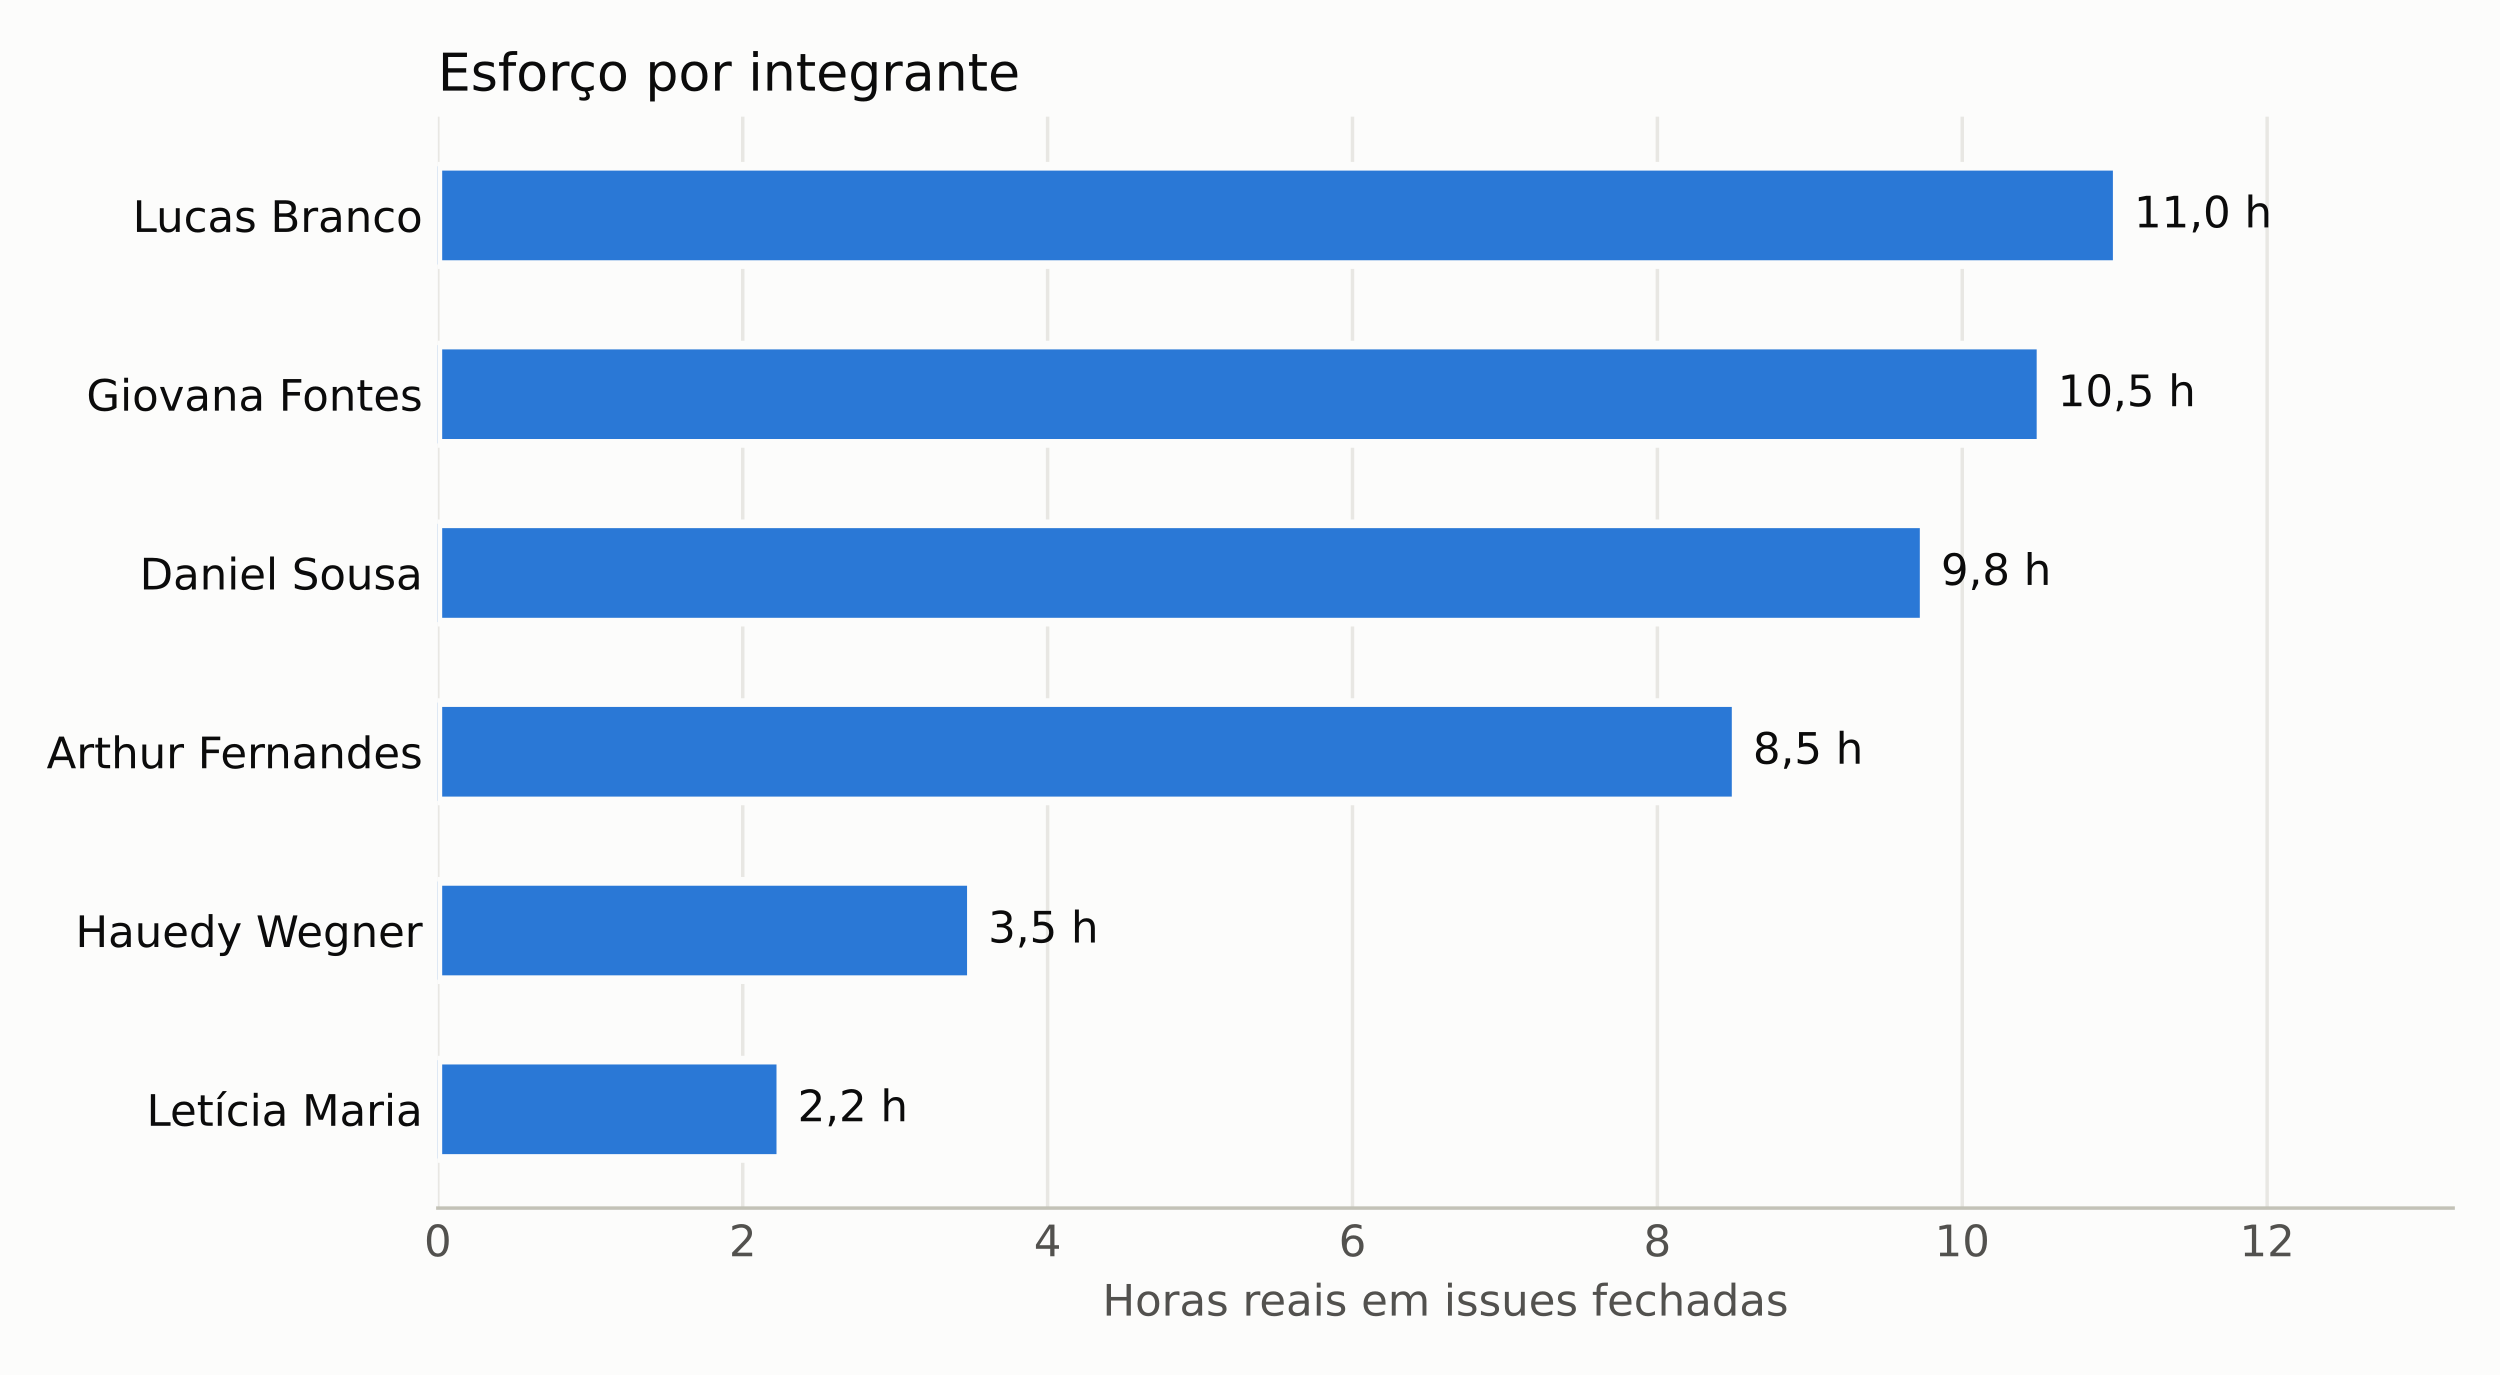
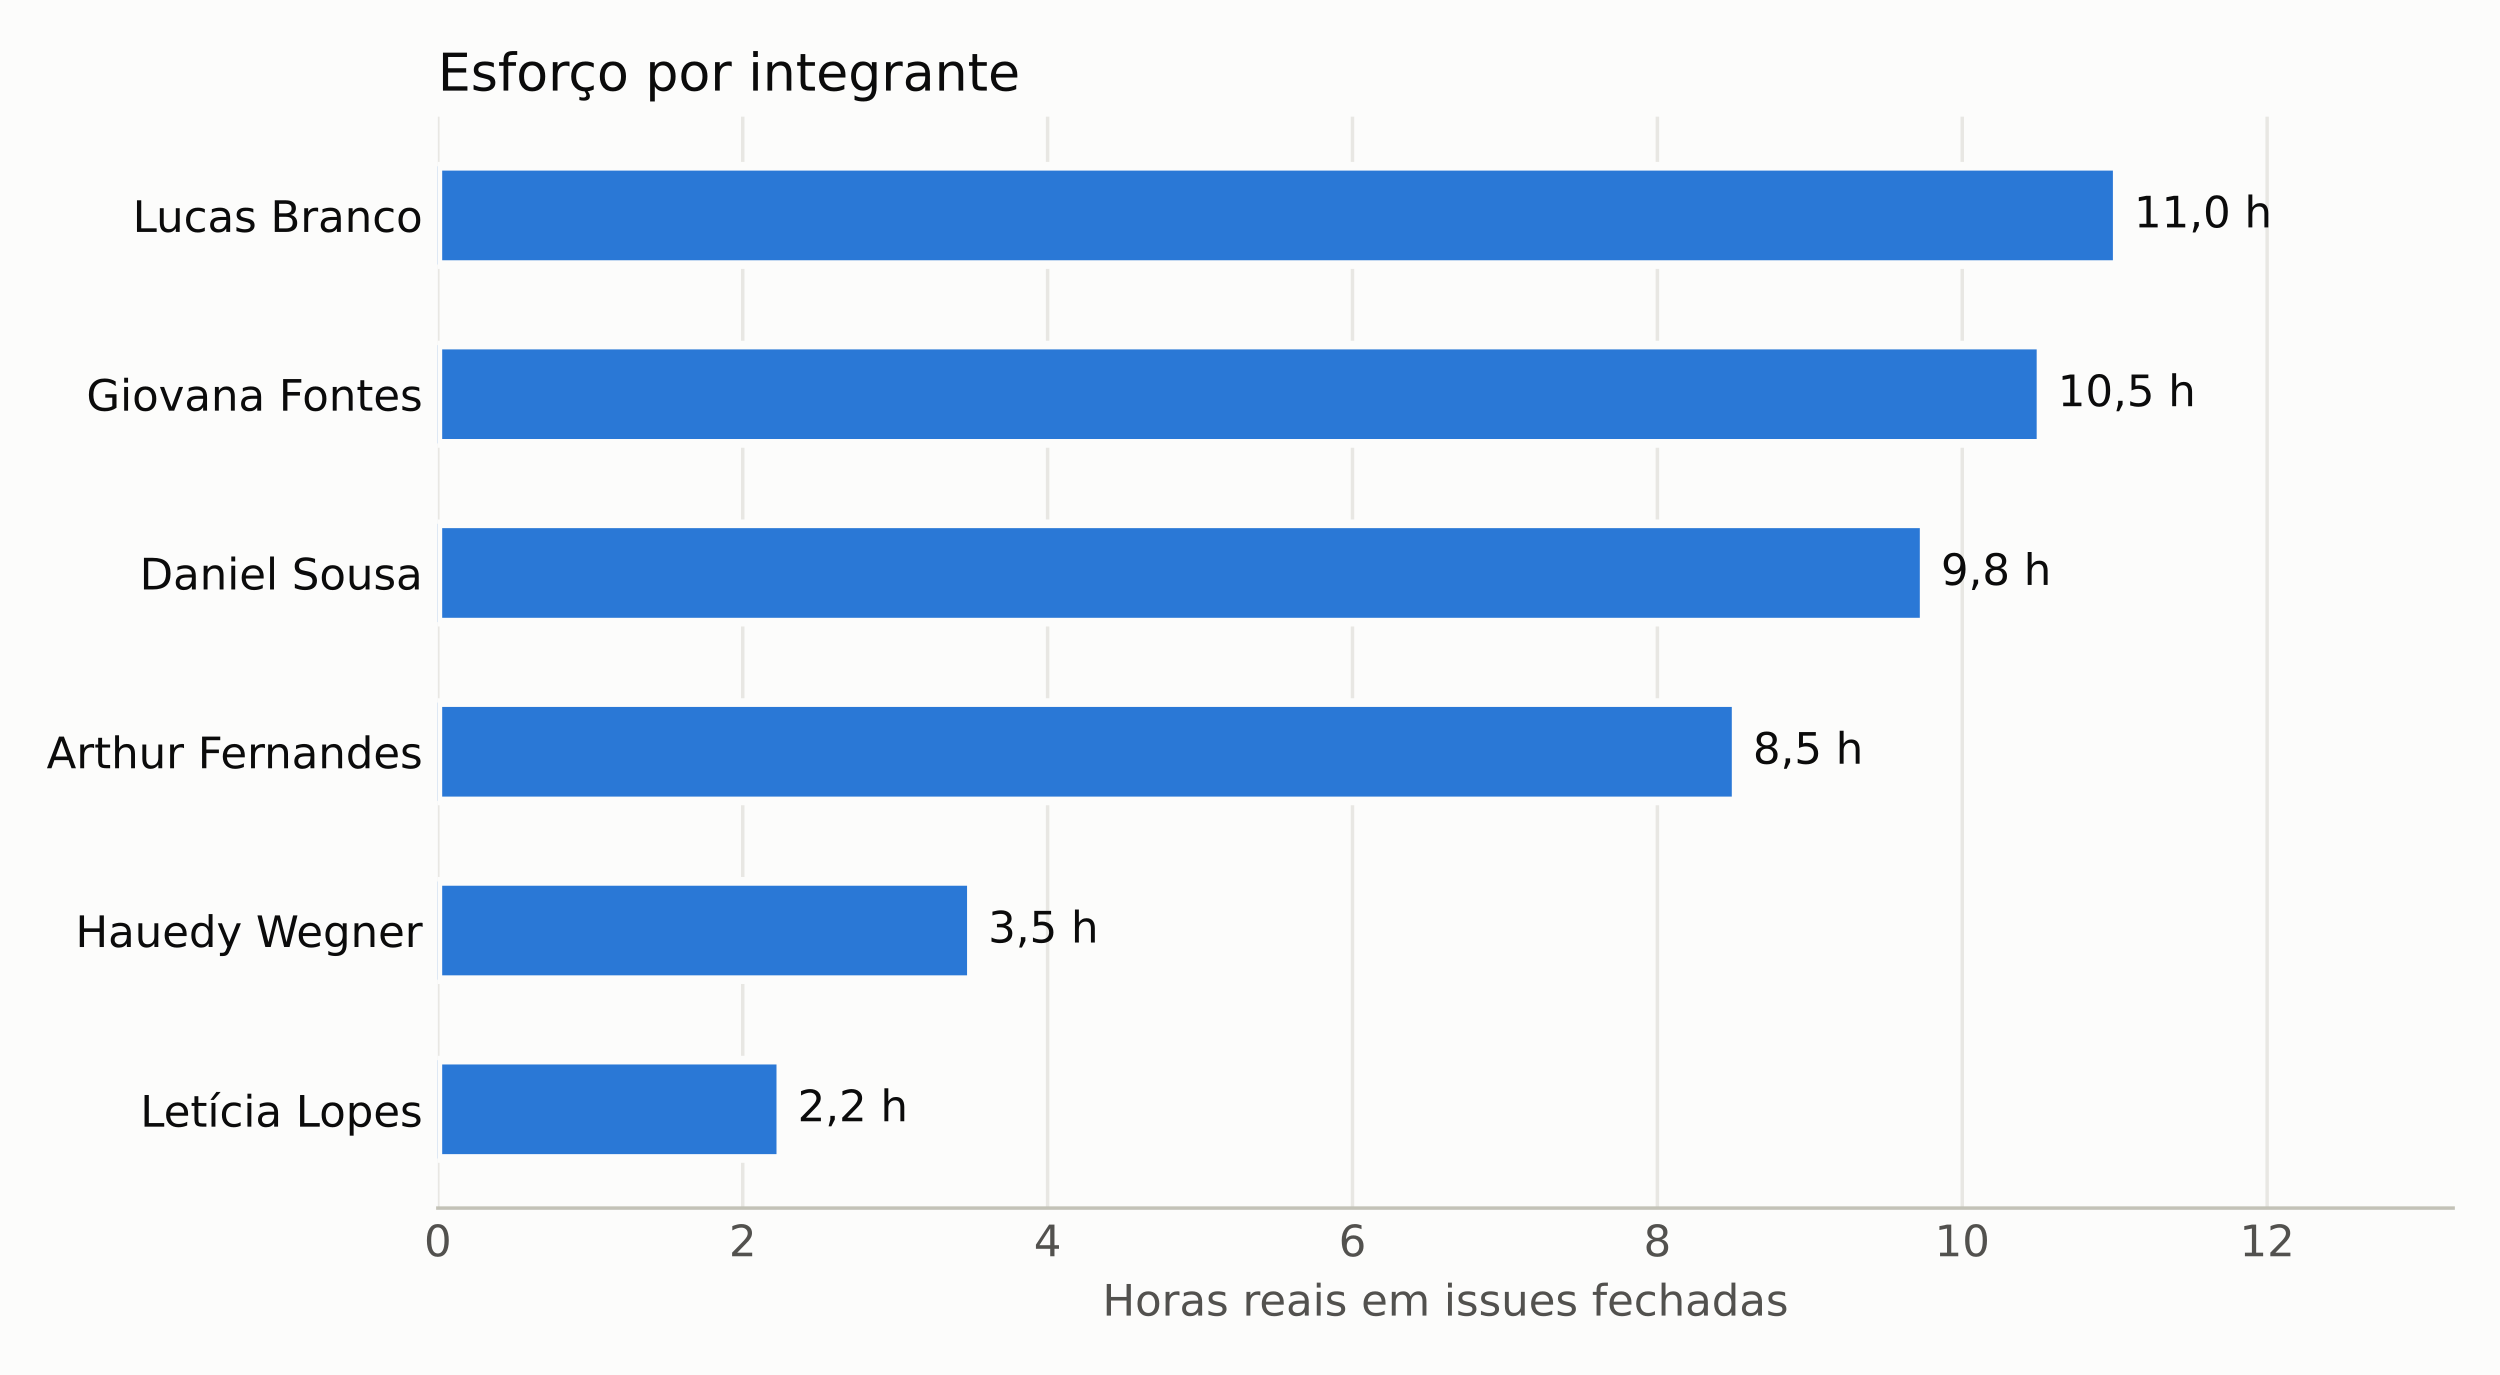
<svg xmlns="http://www.w3.org/2000/svg" xmlns:xlink="http://www.w3.org/1999/xlink" width="576pt" height="316.8pt" viewBox="0 0 576 316.8" version="1.1">
  <defs>
    <style type="text/css">*{stroke-linejoin: round; stroke-linecap: butt}</style>
  </defs>
  <g id="figure_1">
    <g id="patch_1">
      <path d="M 0 316.8  L 576 316.8  L 576 0  L 0 0  z " style="fill: #fcfcfb" />
    </g>
    <g id="axes_1">
      <g id="patch_2">
        <path d="M 100.88 278.34  L 565.2 278.34  L 565.2 26.88  L 100.88 26.88  z " style="fill: #fcfcfb" />
      </g>
      <g id="matplotlib.axis_1">
        <g id="xtick_1">
          <g id="line2d_1">
-             <path d="M 100.88 278.34  L 100.88 26.88  " clip-path="url(#p4319bf6186)" style="fill: none; stroke: #e8e7e3; stroke-width: 0.8; stroke-linecap: square" />
+             <path d="M 100.88 278.34  L 100.88 26.88  " clip-path="url(#p52c37f6254)" style="fill: none; stroke: #e8e7e3; stroke-width: 0.8; stroke-linecap: square" />
          </g>
          <g id="line2d_2" />
          <g id="text_1">
            <g style="fill: #52514e" transform="translate(97.69875 289.4384) scale(0.1 -0.1)">
              <defs>
                <path id="DejaVuSans-30" d="M 2034 4250  Q 1547 4250 1301 3770  Q 1056 3291 1056 2328  Q 1056 1369 1301 889  Q 1547 409 2034 409  Q 2525 409 2770 889  Q 3016 1369 3016 2328  Q 3016 3291 2770 3770  Q 2525 4250 2034 4250  z M 2034 4750  Q 2819 4750 3233 4129  Q 3647 3509 3647 2328  Q 3647 1150 3233 529  Q 2819 -91 2034 -91  Q 1250 -91 836 529  Q 422 1150 422 2328  Q 422 3509 836 4129  Q 1250 4750 2034 4750  z " transform="scale(0.015625)" />
              </defs>
              <use xlink:href="#DejaVuSans-30" />
            </g>
          </g>
        </g>
        <g id="xtick_2">
          <g id="line2d_3">
-             <path d="M 171.125 278.34  L 171.125 26.88  " clip-path="url(#p4319bf6186)" style="fill: none; stroke: #e8e7e3; stroke-width: 0.8; stroke-linecap: square" />
+             <path d="M 171.125 278.34  L 171.125 26.88  " clip-path="url(#p52c37f6254)" style="fill: none; stroke: #e8e7e3; stroke-width: 0.8; stroke-linecap: square" />
          </g>
          <g id="line2d_4" />
          <g id="text_2">
            <g style="fill: #52514e" transform="translate(167.9438 289.4384) scale(0.1 -0.1)">
              <defs>
                <path id="DejaVuSans-32" d="M 1228 531  L 3431 531  L 3431 0  L 469 0  L 469 531  Q 828 903 1448 1529  Q 2069 2156 2228 2338  Q 2531 2678 2651 2914  Q 2772 3150 2772 3378  Q 2772 3750 2511 3984  Q 2250 4219 1831 4219  Q 1534 4219 1204 4116  Q 875 4013 500 3803  L 500 4441  Q 881 4594 1212 4672  Q 1544 4750 1819 4750  Q 2544 4750 2975 4387  Q 3406 4025 3406 3419  Q 3406 3131 3298 2873  Q 3191 2616 2906 2266  Q 2828 2175 2409 1742  Q 1991 1309 1228 531  z " transform="scale(0.015625)" />
              </defs>
              <use xlink:href="#DejaVuSans-32" />
            </g>
          </g>
        </g>
        <g id="xtick_3">
          <g id="line2d_5">
-             <path d="M 241.37 278.34  L 241.37 26.88  " clip-path="url(#p4319bf6186)" style="fill: none; stroke: #e8e7e3; stroke-width: 0.8; stroke-linecap: square" />
+             <path d="M 241.37 278.34  L 241.37 26.88  " clip-path="url(#p52c37f6254)" style="fill: none; stroke: #e8e7e3; stroke-width: 0.8; stroke-linecap: square" />
          </g>
          <g id="line2d_6" />
          <g id="text_3">
            <g style="fill: #52514e" transform="translate(238.1889 289.4384) scale(0.1 -0.1)">
              <defs>
                <path id="DejaVuSans-34" d="M 2419 4116  L 825 1625  L 2419 1625  L 2419 4116  z M 2253 4666  L 3047 4666  L 3047 1625  L 3713 1625  L 3713 1100  L 3047 1100  L 3047 0  L 2419 0  L 2419 1100  L 313 1100  L 313 1709  L 2253 4666  z " transform="scale(0.015625)" />
              </defs>
              <use xlink:href="#DejaVuSans-34" />
            </g>
          </g>
        </g>
        <g id="xtick_4">
          <g id="line2d_7">
-             <path d="M 311.615 278.34  L 311.615 26.88  " clip-path="url(#p4319bf6186)" style="fill: none; stroke: #e8e7e3; stroke-width: 0.8; stroke-linecap: square" />
+             <path d="M 311.615 278.34  L 311.615 26.88  " clip-path="url(#p52c37f6254)" style="fill: none; stroke: #e8e7e3; stroke-width: 0.8; stroke-linecap: square" />
          </g>
          <g id="line2d_8" />
          <g id="text_4">
            <g style="fill: #52514e" transform="translate(308.434 289.4384) scale(0.1 -0.1)">
              <defs>
                <path id="DejaVuSans-36" d="M 2113 2584  Q 1688 2584 1439 2293  Q 1191 2003 1191 1497  Q 1191 994 1439 701  Q 1688 409 2113 409  Q 2538 409 2786 701  Q 3034 994 3034 1497  Q 3034 2003 2786 2293  Q 2538 2584 2113 2584  z M 3366 4563  L 3366 3988  Q 3128 4100 2886 4159  Q 2644 4219 2406 4219  Q 1781 4219 1451 3797  Q 1122 3375 1075 2522  Q 1259 2794 1537 2939  Q 1816 3084 2150 3084  Q 2853 3084 3261 2657  Q 3669 2231 3669 1497  Q 3669 778 3244 343  Q 2819 -91 2113 -91  Q 1303 -91 875 529  Q 447 1150 447 2328  Q 447 3434 972 4092  Q 1497 4750 2381 4750  Q 2619 4750 2861 4703  Q 3103 4656 3366 4563  z " transform="scale(0.015625)" />
              </defs>
              <use xlink:href="#DejaVuSans-36" />
            </g>
          </g>
        </g>
        <g id="xtick_5">
          <g id="line2d_9">
-             <path d="M 381.86 278.34  L 381.86 26.88  " clip-path="url(#p4319bf6186)" style="fill: none; stroke: #e8e7e3; stroke-width: 0.8; stroke-linecap: square" />
+             <path d="M 381.86 278.34  L 381.86 26.88  " clip-path="url(#p52c37f6254)" style="fill: none; stroke: #e8e7e3; stroke-width: 0.8; stroke-linecap: square" />
          </g>
          <g id="line2d_10" />
          <g id="text_5">
            <g style="fill: #52514e" transform="translate(378.6791 289.4384) scale(0.1 -0.1)">
              <defs>
                <path id="DejaVuSans-38" d="M 2034 2216  Q 1584 2216 1326 1975  Q 1069 1734 1069 1313  Q 1069 891 1326 650  Q 1584 409 2034 409  Q 2484 409 2743 651  Q 3003 894 3003 1313  Q 3003 1734 2745 1975  Q 2488 2216 2034 2216  z M 1403 2484  Q 997 2584 770 2862  Q 544 3141 544 3541  Q 544 4100 942 4425  Q 1341 4750 2034 4750  Q 2731 4750 3128 4425  Q 3525 4100 3525 3541  Q 3525 3141 3298 2862  Q 3072 2584 2669 2484  Q 3125 2378 3379 2068  Q 3634 1759 3634 1313  Q 3634 634 3220 271  Q 2806 -91 2034 -91  Q 1263 -91 848 271  Q 434 634 434 1313  Q 434 1759 690 2068  Q 947 2378 1403 2484  z M 1172 3481  Q 1172 3119 1398 2916  Q 1625 2713 2034 2713  Q 2441 2713 2670 2916  Q 2900 3119 2900 3481  Q 2900 3844 2670 4047  Q 2441 4250 2034 4250  Q 1625 4250 1398 4047  Q 1172 3844 1172 3481  z " transform="scale(0.015625)" />
              </defs>
              <use xlink:href="#DejaVuSans-38" />
            </g>
          </g>
        </g>
        <g id="xtick_6">
          <g id="line2d_11">
-             <path d="M 452.105 278.34  L 452.105 26.88  " clip-path="url(#p4319bf6186)" style="fill: none; stroke: #e8e7e3; stroke-width: 0.8; stroke-linecap: square" />
+             <path d="M 452.105 278.34  L 452.105 26.88  " clip-path="url(#p52c37f6254)" style="fill: none; stroke: #e8e7e3; stroke-width: 0.8; stroke-linecap: square" />
          </g>
          <g id="line2d_12" />
          <g id="text_6">
            <g style="fill: #52514e" transform="translate(445.7429 289.4384) scale(0.1 -0.1)">
              <defs>
                <path id="DejaVuSans-31" d="M 794 531  L 1825 531  L 1825 4091  L 703 3866  L 703 4441  L 1819 4666  L 2450 4666  L 2450 531  L 3481 531  L 3481 0  L 794 0  L 794 531  z " transform="scale(0.015625)" />
              </defs>
              <use xlink:href="#DejaVuSans-31" />
              <use xlink:href="#DejaVuSans-30" transform="translate(63.62305 0)" />
            </g>
          </g>
        </g>
        <g id="xtick_7">
          <g id="line2d_13">
-             <path d="M 522.35 278.34  L 522.35 26.88  " clip-path="url(#p4319bf6186)" style="fill: none; stroke: #e8e7e3; stroke-width: 0.8; stroke-linecap: square" />
+             <path d="M 522.35 278.34  L 522.35 26.88  " clip-path="url(#p52c37f6254)" style="fill: none; stroke: #e8e7e3; stroke-width: 0.8; stroke-linecap: square" />
          </g>
          <g id="line2d_14" />
          <g id="text_7">
            <g style="fill: #52514e" transform="translate(515.988 289.4384) scale(0.1 -0.1)">
              <use xlink:href="#DejaVuSans-31" />
              <use xlink:href="#DejaVuSans-32" transform="translate(63.62305 0)" />
            </g>
          </g>
        </g>
        <g id="text_8">
          <g style="fill: #52514e" transform="translate(254.0056 303.1166) scale(0.1 -0.1)">
            <defs>
              <path id="DejaVuSans-48" d="M 628 4666  L 1259 4666  L 1259 2753  L 3553 2753  L 3553 4666  L 4184 4666  L 4184 0  L 3553 0  L 3553 2222  L 1259 2222  L 1259 0  L 628 0  L 628 4666  z " transform="scale(0.015625)" />
              <path id="DejaVuSans-6f" d="M 1959 3097  Q 1497 3097 1228 2736  Q 959 2375 959 1747  Q 959 1119 1226 758  Q 1494 397 1959 397  Q 2419 397 2687 759  Q 2956 1122 2956 1747  Q 2956 2369 2687 2733  Q 2419 3097 1959 3097  z M 1959 3584  Q 2709 3584 3137 3096  Q 3566 2609 3566 1747  Q 3566 888 3137 398  Q 2709 -91 1959 -91  Q 1206 -91 779 398  Q 353 888 353 1747  Q 353 2609 779 3096  Q 1206 3584 1959 3584  z " transform="scale(0.015625)" />
              <path id="DejaVuSans-72" d="M 2631 2963  Q 2534 3019 2420 3045  Q 2306 3072 2169 3072  Q 1681 3072 1420 2755  Q 1159 2438 1159 1844  L 1159 0  L 581 0  L 581 3500  L 1159 3500  L 1159 2956  Q 1341 3275 1631 3429  Q 1922 3584 2338 3584  Q 2397 3584 2469 3576  Q 2541 3569 2628 3553  L 2631 2963  z " transform="scale(0.015625)" />
              <path id="DejaVuSans-61" d="M 2194 1759  Q 1497 1759 1228 1600  Q 959 1441 959 1056  Q 959 750 1161 570  Q 1363 391 1709 391  Q 2188 391 2477 730  Q 2766 1069 2766 1631  L 2766 1759  L 2194 1759  z M 3341 1997  L 3341 0  L 2766 0  L 2766 531  Q 2569 213 2275 61  Q 1981 -91 1556 -91  Q 1019 -91 701 211  Q 384 513 384 1019  Q 384 1609 779 1909  Q 1175 2209 1959 2209  L 2766 2209  L 2766 2266  Q 2766 2663 2505 2880  Q 2244 3097 1772 3097  Q 1472 3097 1187 3025  Q 903 2953 641 2809  L 641 3341  Q 956 3463 1253 3523  Q 1550 3584 1831 3584  Q 2591 3584 2966 3190  Q 3341 2797 3341 1997  z " transform="scale(0.015625)" />
              <path id="DejaVuSans-73" d="M 2834 3397  L 2834 2853  Q 2591 2978 2328 3040  Q 2066 3103 1784 3103  Q 1356 3103 1142 2972  Q 928 2841 928 2578  Q 928 2378 1081 2264  Q 1234 2150 1697 2047  L 1894 2003  Q 2506 1872 2764 1633  Q 3022 1394 3022 966  Q 3022 478 2636 193  Q 2250 -91 1575 -91  Q 1294 -91 989 -36  Q 684 19 347 128  L 347 722  Q 666 556 975 473  Q 1284 391 1588 391  Q 1994 391 2212 530  Q 2431 669 2431 922  Q 2431 1156 2273 1281  Q 2116 1406 1581 1522  L 1381 1569  Q 847 1681 609 1914  Q 372 2147 372 2553  Q 372 3047 722 3315  Q 1072 3584 1716 3584  Q 2034 3584 2315 3537  Q 2597 3491 2834 3397  z " transform="scale(0.015625)" />
              <path id="DejaVuSans-20" transform="scale(0.015625)" />
              <path id="DejaVuSans-65" d="M 3597 1894  L 3597 1613  L 953 1613  Q 991 1019 1311 708  Q 1631 397 2203 397  Q 2534 397 2845 478  Q 3156 559 3463 722  L 3463 178  Q 3153 47 2828 -22  Q 2503 -91 2169 -91  Q 1331 -91 842 396  Q 353 884 353 1716  Q 353 2575 817 3079  Q 1281 3584 2069 3584  Q 2775 3584 3186 3129  Q 3597 2675 3597 1894  z M 3022 2063  Q 3016 2534 2758 2815  Q 2500 3097 2075 3097  Q 1594 3097 1305 2825  Q 1016 2553 972 2059  L 3022 2063  z " transform="scale(0.015625)" />
              <path id="DejaVuSans-69" d="M 603 3500  L 1178 3500  L 1178 0  L 603 0  L 603 3500  z M 603 4863  L 1178 4863  L 1178 4134  L 603 4134  L 603 4863  z " transform="scale(0.015625)" />
              <path id="DejaVuSans-6d" d="M 3328 2828  Q 3544 3216 3844 3400  Q 4144 3584 4550 3584  Q 5097 3584 5394 3201  Q 5691 2819 5691 2113  L 5691 0  L 5113 0  L 5113 2094  Q 5113 2597 4934 2840  Q 4756 3084 4391 3084  Q 3944 3084 3684 2787  Q 3425 2491 3425 1978  L 3425 0  L 2847 0  L 2847 2094  Q 2847 2600 2669 2842  Q 2491 3084 2119 3084  Q 1678 3084 1418 2786  Q 1159 2488 1159 1978  L 1159 0  L 581 0  L 581 3500  L 1159 3500  L 1159 2956  Q 1356 3278 1631 3431  Q 1906 3584 2284 3584  Q 2666 3584 2933 3390  Q 3200 3197 3328 2828  z " transform="scale(0.015625)" />
              <path id="DejaVuSans-75" d="M 544 1381  L 544 3500  L 1119 3500  L 1119 1403  Q 1119 906 1312 657  Q 1506 409 1894 409  Q 2359 409 2629 706  Q 2900 1003 2900 1516  L 2900 3500  L 3475 3500  L 3475 0  L 2900 0  L 2900 538  Q 2691 219 2414 64  Q 2138 -91 1772 -91  Q 1169 -91 856 284  Q 544 659 544 1381  z M 1991 3584  L 1991 3584  z " transform="scale(0.015625)" />
              <path id="DejaVuSans-66" d="M 2375 4863  L 2375 4384  L 1825 4384  Q 1516 4384 1395 4259  Q 1275 4134 1275 3809  L 1275 3500  L 2222 3500  L 2222 3053  L 1275 3053  L 1275 0  L 697 0  L 697 3053  L 147 3053  L 147 3500  L 697 3500  L 697 3744  Q 697 4328 969 4595  Q 1241 4863 1831 4863  L 2375 4863  z " transform="scale(0.015625)" />
              <path id="DejaVuSans-63" d="M 3122 3366  L 3122 2828  Q 2878 2963 2633 3030  Q 2388 3097 2138 3097  Q 1578 3097 1268 2742  Q 959 2388 959 1747  Q 959 1106 1268 751  Q 1578 397 2138 397  Q 2388 397 2633 464  Q 2878 531 3122 666  L 3122 134  Q 2881 22 2623 -34  Q 2366 -91 2075 -91  Q 1284 -91 818 406  Q 353 903 353 1747  Q 353 2603 823 3093  Q 1294 3584 2113 3584  Q 2378 3584 2631 3529  Q 2884 3475 3122 3366  z " transform="scale(0.015625)" />
              <path id="DejaVuSans-68" d="M 3513 2113  L 3513 0  L 2938 0  L 2938 2094  Q 2938 2591 2744 2837  Q 2550 3084 2163 3084  Q 1697 3084 1428 2787  Q 1159 2491 1159 1978  L 1159 0  L 581 0  L 581 4863  L 1159 4863  L 1159 2956  Q 1366 3272 1645 3428  Q 1925 3584 2291 3584  Q 2894 3584 3203 3211  Q 3513 2838 3513 2113  z " transform="scale(0.015625)" />
              <path id="DejaVuSans-64" d="M 2906 2969  L 2906 4863  L 3481 4863  L 3481 0  L 2906 0  L 2906 525  Q 2725 213 2448 61  Q 2172 -91 1784 -91  Q 1150 -91 751 415  Q 353 922 353 1747  Q 353 2572 751 3078  Q 1150 3584 1784 3584  Q 2172 3584 2448 3432  Q 2725 3281 2906 2969  z M 947 1747  Q 947 1113 1208 752  Q 1469 391 1925 391  Q 2381 391 2643 752  Q 2906 1113 2906 1747  Q 2906 2381 2643 2742  Q 2381 3103 1925 3103  Q 1469 3103 1208 2742  Q 947 2381 947 1747  z " transform="scale(0.015625)" />
            </defs>
            <use xlink:href="#DejaVuSans-48" />
            <use xlink:href="#DejaVuSans-6f" transform="translate(75.19531 0)" />
            <use xlink:href="#DejaVuSans-72" transform="translate(136.377 0)" />
            <use xlink:href="#DejaVuSans-61" transform="translate(177.4902 0)" />
            <use xlink:href="#DejaVuSans-73" transform="translate(238.7695 0)" />
            <use xlink:href="#DejaVuSans-20" transform="translate(290.8691 0)" />
            <use xlink:href="#DejaVuSans-72" transform="translate(322.6562 0)" />
            <use xlink:href="#DejaVuSans-65" transform="translate(361.5195 0)" />
            <use xlink:href="#DejaVuSans-61" transform="translate(423.043 0)" />
            <use xlink:href="#DejaVuSans-69" transform="translate(484.3223 0)" />
            <use xlink:href="#DejaVuSans-73" transform="translate(512.1055 0)" />
            <use xlink:href="#DejaVuSans-20" transform="translate(564.2051 0)" />
            <use xlink:href="#DejaVuSans-65" transform="translate(595.9922 0)" />
            <use xlink:href="#DejaVuSans-6d" transform="translate(657.5156 0)" />
            <use xlink:href="#DejaVuSans-20" transform="translate(754.9277 0)" />
            <use xlink:href="#DejaVuSans-69" transform="translate(786.7148 0)" />
            <use xlink:href="#DejaVuSans-73" transform="translate(814.498 0)" />
            <use xlink:href="#DejaVuSans-73" transform="translate(866.5977 0)" />
            <use xlink:href="#DejaVuSans-75" transform="translate(918.6973 0)" />
            <use xlink:href="#DejaVuSans-65" transform="translate(982.0762 0)" />
            <use xlink:href="#DejaVuSans-73" transform="translate(1043.6 0)" />
            <use xlink:href="#DejaVuSans-20" transform="translate(1095.699 0)" />
            <use xlink:href="#DejaVuSans-66" transform="translate(1127.486 0)" />
            <use xlink:href="#DejaVuSans-65" transform="translate(1162.691 0)" />
            <use xlink:href="#DejaVuSans-63" transform="translate(1224.215 0)" />
            <use xlink:href="#DejaVuSans-68" transform="translate(1279.195 0)" />
            <use xlink:href="#DejaVuSans-61" transform="translate(1342.574 0)" />
            <use xlink:href="#DejaVuSans-64" transform="translate(1403.854 0)" />
            <use xlink:href="#DejaVuSans-61" transform="translate(1467.33 0)" />
            <use xlink:href="#DejaVuSans-73" transform="translate(1528.609 0)" />
          </g>
        </g>
      </g>
      <g id="matplotlib.axis_2">
        <g id="ytick_1">
          <g id="line2d_15" />
          <g id="text_9">
-             <g style="fill: #0b0b0b" transform="translate(33.77531 259.3822) scale(0.1 -0.1)">
+             <g style="fill: #0b0b0b" transform="translate(32.32219 259.5822) scale(0.1 -0.1)">
              <defs>
                <path id="DejaVuSans-4c" d="M 628 4666  L 1259 4666  L 1259 531  L 3531 531  L 3531 0  L 628 0  L 628 4666  z " transform="scale(0.015625)" />
                <path id="DejaVuSans-74" d="M 1172 4494  L 1172 3500  L 2356 3500  L 2356 3053  L 1172 3053  L 1172 1153  Q 1172 725 1289 603  Q 1406 481 1766 481  L 2356 481  L 2356 0  L 1766 0  Q 1100 0 847 248  Q 594 497 594 1153  L 594 3053  L 172 3053  L 172 3500  L 594 3500  L 594 4494  L 1172 4494  z " transform="scale(0.015625)" />
                <path id="DejaVuSans-ed" d="M 1322 5119  L 1944 5119  L 926 3944  L 447 3944  L 1322 5119  z M 603 3500  L 1178 3500  L 1178 0  L 603 0  L 603 3500  z M 891 3584  L 891 3584  z " transform="scale(0.015625)" />
-                 <path id="DejaVuSans-4d" d="M 628 4666  L 1569 4666  L 2759 1491  L 3956 4666  L 4897 4666  L 4897 0  L 4281 0  L 4281 4097  L 3078 897  L 2444 897  L 1241 4097  L 1241 0  L 628 0  L 628 4666  z " transform="scale(0.015625)" />
+                 <path id="DejaVuSans-70" d="M 1159 525  L 1159 -1331  L 581 -1331  L 581 3500  L 1159 3500  L 1159 2969  Q 1341 3281 1617 3432  Q 1894 3584 2278 3584  Q 2916 3584 3314 3078  Q 3713 2572 3713 1747  Q 3713 922 3314 415  Q 2916 -91 2278 -91  Q 1894 -91 1617 61  Q 1341 213 1159 525  z M 3116 1747  Q 3116 2381 2855 2742  Q 2594 3103 2138 3103  Q 1681 3103 1420 2742  Q 1159 2381 1159 1747  Q 1159 1113 1420 752  Q 1681 391 2138 391  Q 2594 391 2855 752  Q 3116 1113 3116 1747  z " transform="scale(0.015625)" />
              </defs>
              <use xlink:href="#DejaVuSans-4c" />
              <use xlink:href="#DejaVuSans-65" transform="translate(53.96289 0)" />
              <use xlink:href="#DejaVuSans-74" transform="translate(115.4863 0)" />
              <use xlink:href="#DejaVuSans-ed" transform="translate(154.6953 0)" />
              <use xlink:href="#DejaVuSans-63" transform="translate(182.4785 0)" />
              <use xlink:href="#DejaVuSans-69" transform="translate(237.459 0)" />
              <use xlink:href="#DejaVuSans-61" transform="translate(265.2422 0)" />
              <use xlink:href="#DejaVuSans-20" transform="translate(326.5215 0)" />
-               <use xlink:href="#DejaVuSans-4d" transform="translate(358.3086 0)" />
-               <use xlink:href="#DejaVuSans-61" transform="translate(444.5879 0)" />
-               <use xlink:href="#DejaVuSans-72" transform="translate(505.8672 0)" />
-               <use xlink:href="#DejaVuSans-69" transform="translate(546.9805 0)" />
-               <use xlink:href="#DejaVuSans-61" transform="translate(574.7637 0)" />
+               <use xlink:href="#DejaVuSans-4c" transform="translate(358.3086 0)" />
+               <use xlink:href="#DejaVuSans-6f" transform="translate(412.2715 0)" />
+               <use xlink:href="#DejaVuSans-70" transform="translate(473.4531 0)" />
+               <use xlink:href="#DejaVuSans-65" transform="translate(536.9297 0)" />
+               <use xlink:href="#DejaVuSans-73" transform="translate(598.4531 0)" />
            </g>
          </g>
        </g>
        <g id="ytick_2">
          <g id="line2d_16" />
          <g id="text_10">
            <g style="fill: #0b0b0b" transform="translate(17.3925 218.193) scale(0.1 -0.1)">
              <defs>
                <path id="DejaVuSans-79" d="M 2059 -325  Q 1816 -950 1584 -1140  Q 1353 -1331 966 -1331  L 506 -1331  L 506 -850  L 844 -850  Q 1081 -850 1212 -737  Q 1344 -625 1503 -206  L 1606 56  L 191 3500  L 800 3500  L 1894 763  L 2988 3500  L 3597 3500  L 2059 -325  z " transform="scale(0.015625)" />
                <path id="DejaVuSans-57" d="M 213 4666  L 850 4666  L 1831 722  L 2809 4666  L 3519 4666  L 4500 722  L 5478 4666  L 6119 4666  L 4947 0  L 4153 0  L 3169 4050  L 2175 0  L 1381 0  L 213 4666  z " transform="scale(0.015625)" />
                <path id="DejaVuSans-67" d="M 2906 1791  Q 2906 2416 2648 2759  Q 2391 3103 1925 3103  Q 1463 3103 1205 2759  Q 947 2416 947 1791  Q 947 1169 1205 825  Q 1463 481 1925 481  Q 2391 481 2648 825  Q 2906 1169 2906 1791  z M 3481 434  Q 3481 -459 3084 -895  Q 2688 -1331 1869 -1331  Q 1566 -1331 1297 -1286  Q 1028 -1241 775 -1147  L 775 -588  Q 1028 -725 1275 -790  Q 1522 -856 1778 -856  Q 2344 -856 2625 -561  Q 2906 -266 2906 331  L 2906 616  Q 2728 306 2450 153  Q 2172 0 1784 0  Q 1141 0 747 490  Q 353 981 353 1791  Q 353 2603 747 3093  Q 1141 3584 1784 3584  Q 2172 3584 2450 3431  Q 2728 3278 2906 2969  L 2906 3500  L 3481 3500  L 3481 434  z " transform="scale(0.015625)" />
                <path id="DejaVuSans-6e" d="M 3513 2113  L 3513 0  L 2938 0  L 2938 2094  Q 2938 2591 2744 2837  Q 2550 3084 2163 3084  Q 1697 3084 1428 2787  Q 1159 2491 1159 1978  L 1159 0  L 581 0  L 581 3500  L 1159 3500  L 1159 2956  Q 1366 3272 1645 3428  Q 1925 3584 2291 3584  Q 2894 3584 3203 3211  Q 3513 2838 3513 2113  z " transform="scale(0.015625)" />
              </defs>
              <use xlink:href="#DejaVuSans-48" />
              <use xlink:href="#DejaVuSans-61" transform="translate(75.19531 0)" />
              <use xlink:href="#DejaVuSans-75" transform="translate(136.4746 0)" />
              <use xlink:href="#DejaVuSans-65" transform="translate(199.8535 0)" />
              <use xlink:href="#DejaVuSans-64" transform="translate(261.377 0)" />
              <use xlink:href="#DejaVuSans-79" transform="translate(324.8535 0)" />
              <use xlink:href="#DejaVuSans-20" transform="translate(384.0332 0)" />
              <use xlink:href="#DejaVuSans-57" transform="translate(415.8203 0)" />
              <use xlink:href="#DejaVuSans-65" transform="translate(508.8223 0)" />
              <use xlink:href="#DejaVuSans-67" transform="translate(570.3457 0)" />
              <use xlink:href="#DejaVuSans-6e" transform="translate(633.8223 0)" />
              <use xlink:href="#DejaVuSans-65" transform="translate(697.2012 0)" />
              <use xlink:href="#DejaVuSans-72" transform="translate(758.7246 0)" />
            </g>
          </g>
        </g>
        <g id="ytick_3">
          <g id="line2d_17" />
          <g id="text_11">
            <g style="fill: #0b0b0b" transform="translate(10.73938 177.0038) scale(0.1 -0.1)">
              <defs>
                <path id="DejaVuSans-41" d="M 2188 4044  L 1331 1722  L 3047 1722  L 2188 4044  z M 1831 4666  L 2547 4666  L 4325 0  L 3669 0  L 3244 1197  L 1141 1197  L 716 0  L 50 0  L 1831 4666  z " transform="scale(0.015625)" />
                <path id="DejaVuSans-46" d="M 628 4666  L 3309 4666  L 3309 4134  L 1259 4134  L 1259 2759  L 3109 2759  L 3109 2228  L 1259 2228  L 1259 0  L 628 0  L 628 4666  z " transform="scale(0.015625)" />
              </defs>
              <use xlink:href="#DejaVuSans-41" />
              <use xlink:href="#DejaVuSans-72" transform="translate(68.4082 0)" />
              <use xlink:href="#DejaVuSans-74" transform="translate(109.5215 0)" />
              <use xlink:href="#DejaVuSans-68" transform="translate(148.7305 0)" />
              <use xlink:href="#DejaVuSans-75" transform="translate(212.1094 0)" />
              <use xlink:href="#DejaVuSans-72" transform="translate(275.4883 0)" />
              <use xlink:href="#DejaVuSans-20" transform="translate(316.6016 0)" />
              <use xlink:href="#DejaVuSans-46" transform="translate(348.3887 0)" />
              <use xlink:href="#DejaVuSans-65" transform="translate(400.4082 0)" />
              <use xlink:href="#DejaVuSans-72" transform="translate(461.9316 0)" />
              <use xlink:href="#DejaVuSans-6e" transform="translate(501.2949 0)" />
              <use xlink:href="#DejaVuSans-61" transform="translate(564.6738 0)" />
              <use xlink:href="#DejaVuSans-6e" transform="translate(625.9531 0)" />
              <use xlink:href="#DejaVuSans-64" transform="translate(689.332 0)" />
              <use xlink:href="#DejaVuSans-65" transform="translate(752.8086 0)" />
              <use xlink:href="#DejaVuSans-73" transform="translate(814.332 0)" />
            </g>
          </g>
        </g>
        <g id="ytick_4">
          <g id="line2d_18" />
          <g id="text_12">
            <g style="fill: #0b0b0b" transform="translate(32.18469 135.8146) scale(0.1 -0.1)">
              <defs>
                <path id="DejaVuSans-44" d="M 1259 4147  L 1259 519  L 2022 519  Q 2988 519 3436 956  Q 3884 1394 3884 2338  Q 3884 3275 3436 3711  Q 2988 4147 2022 4147  L 1259 4147  z M 628 4666  L 1925 4666  Q 3281 4666 3915 4102  Q 4550 3538 4550 2338  Q 4550 1131 3912 565  Q 3275 0 1925 0  L 628 0  L 628 4666  z " transform="scale(0.015625)" />
                <path id="DejaVuSans-6c" d="M 603 4863  L 1178 4863  L 1178 0  L 603 0  L 603 4863  z " transform="scale(0.015625)" />
                <path id="DejaVuSans-53" d="M 3425 4513  L 3425 3897  Q 3066 4069 2747 4153  Q 2428 4238 2131 4238  Q 1616 4238 1336 4038  Q 1056 3838 1056 3469  Q 1056 3159 1242 3001  Q 1428 2844 1947 2747  L 2328 2669  Q 3034 2534 3370 2195  Q 3706 1856 3706 1288  Q 3706 609 3251 259  Q 2797 -91 1919 -91  Q 1588 -91 1214 -16  Q 841 59 441 206  L 441 856  Q 825 641 1194 531  Q 1563 422 1919 422  Q 2459 422 2753 634  Q 3047 847 3047 1241  Q 3047 1584 2836 1778  Q 2625 1972 2144 2069  L 1759 2144  Q 1053 2284 737 2584  Q 422 2884 422 3419  Q 422 4038 858 4394  Q 1294 4750 2059 4750  Q 2388 4750 2728 4690  Q 3069 4631 3425 4513  z " transform="scale(0.015625)" />
              </defs>
              <use xlink:href="#DejaVuSans-44" />
              <use xlink:href="#DejaVuSans-61" transform="translate(77.00195 0)" />
              <use xlink:href="#DejaVuSans-6e" transform="translate(138.2812 0)" />
              <use xlink:href="#DejaVuSans-69" transform="translate(201.6602 0)" />
              <use xlink:href="#DejaVuSans-65" transform="translate(229.4434 0)" />
              <use xlink:href="#DejaVuSans-6c" transform="translate(290.9668 0)" />
              <use xlink:href="#DejaVuSans-20" transform="translate(318.75 0)" />
              <use xlink:href="#DejaVuSans-53" transform="translate(350.5371 0)" />
              <use xlink:href="#DejaVuSans-6f" transform="translate(414.0137 0)" />
              <use xlink:href="#DejaVuSans-75" transform="translate(475.1953 0)" />
              <use xlink:href="#DejaVuSans-73" transform="translate(538.5742 0)" />
              <use xlink:href="#DejaVuSans-61" transform="translate(590.6738 0)" />
            </g>
          </g>
        </g>
        <g id="ytick_5">
          <g id="line2d_19" />
          <g id="text_13">
            <g style="fill: #0b0b0b" transform="translate(19.91594 94.62543) scale(0.1 -0.1)">
              <defs>
                <path id="DejaVuSans-47" d="M 3809 666  L 3809 1919  L 2778 1919  L 2778 2438  L 4434 2438  L 4434 434  Q 4069 175 3628 42  Q 3188 -91 2688 -91  Q 1594 -91 976 548  Q 359 1188 359 2328  Q 359 3472 976 4111  Q 1594 4750 2688 4750  Q 3144 4750 3555 4637  Q 3966 4525 4313 4306  L 4313 3634  Q 3963 3931 3569 4081  Q 3175 4231 2741 4231  Q 1884 4231 1454 3753  Q 1025 3275 1025 2328  Q 1025 1384 1454 906  Q 1884 428 2741 428  Q 3075 428 3337 486  Q 3600 544 3809 666  z " transform="scale(0.015625)" />
                <path id="DejaVuSans-76" d="M 191 3500  L 800 3500  L 1894 563  L 2988 3500  L 3597 3500  L 2284 0  L 1503 0  L 191 3500  z " transform="scale(0.015625)" />
              </defs>
              <use xlink:href="#DejaVuSans-47" />
              <use xlink:href="#DejaVuSans-69" transform="translate(77.49023 0)" />
              <use xlink:href="#DejaVuSans-6f" transform="translate(105.2734 0)" />
              <use xlink:href="#DejaVuSans-76" transform="translate(166.4551 0)" />
              <use xlink:href="#DejaVuSans-61" transform="translate(225.6348 0)" />
              <use xlink:href="#DejaVuSans-6e" transform="translate(286.9141 0)" />
              <use xlink:href="#DejaVuSans-61" transform="translate(350.293 0)" />
              <use xlink:href="#DejaVuSans-20" transform="translate(411.5723 0)" />
              <use xlink:href="#DejaVuSans-46" transform="translate(443.3594 0)" />
              <use xlink:href="#DejaVuSans-6f" transform="translate(497.2539 0)" />
              <use xlink:href="#DejaVuSans-6e" transform="translate(558.4355 0)" />
              <use xlink:href="#DejaVuSans-74" transform="translate(621.8145 0)" />
              <use xlink:href="#DejaVuSans-65" transform="translate(661.0234 0)" />
              <use xlink:href="#DejaVuSans-73" transform="translate(722.5469 0)" />
            </g>
          </g>
        </g>
        <g id="ytick_6">
          <g id="line2d_20" />
          <g id="text_14">
            <g style="fill: #0b0b0b" transform="translate(30.57688 53.43625) scale(0.1 -0.1)">
              <defs>
                <path id="DejaVuSans-42" d="M 1259 2228  L 1259 519  L 2272 519  Q 2781 519 3026 730  Q 3272 941 3272 1375  Q 3272 1813 3026 2020  Q 2781 2228 2272 2228  L 1259 2228  z M 1259 4147  L 1259 2741  L 2194 2741  Q 2656 2741 2882 2914  Q 3109 3088 3109 3444  Q 3109 3797 2882 3972  Q 2656 4147 2194 4147  L 1259 4147  z M 628 4666  L 2241 4666  Q 2963 4666 3353 4366  Q 3744 4066 3744 3513  Q 3744 3084 3544 2831  Q 3344 2578 2956 2516  Q 3422 2416 3680 2098  Q 3938 1781 3938 1306  Q 3938 681 3513 340  Q 3088 0 2303 0  L 628 0  L 628 4666  z " transform="scale(0.015625)" />
              </defs>
              <use xlink:href="#DejaVuSans-4c" />
              <use xlink:href="#DejaVuSans-75" transform="translate(53.96289 0)" />
              <use xlink:href="#DejaVuSans-63" transform="translate(117.3418 0)" />
              <use xlink:href="#DejaVuSans-61" transform="translate(172.3223 0)" />
              <use xlink:href="#DejaVuSans-73" transform="translate(233.6016 0)" />
              <use xlink:href="#DejaVuSans-20" transform="translate(285.7012 0)" />
              <use xlink:href="#DejaVuSans-42" transform="translate(317.4883 0)" />
              <use xlink:href="#DejaVuSans-72" transform="translate(386.0918 0)" />
              <use xlink:href="#DejaVuSans-61" transform="translate(427.2051 0)" />
              <use xlink:href="#DejaVuSans-6e" transform="translate(488.4844 0)" />
              <use xlink:href="#DejaVuSans-63" transform="translate(551.8633 0)" />
              <use xlink:href="#DejaVuSans-6f" transform="translate(606.8438 0)" />
            </g>
          </g>
        </g>
      </g>
      <g id="patch_3">
-         <path d="M 100.88 266.91  L 179.906 266.91  L 179.906 244.256  L 100.88 244.256  z " clip-path="url(#p4319bf6186)" style="fill: #2a78d6; stroke: #fcfcfb; stroke-width: 2; stroke-linejoin: miter" />
+         <path d="M 100.88 266.91  L 179.906 266.91  L 179.906 244.256  L 100.88 244.256  z " clip-path="url(#p52c37f6254)" style="fill: #2a78d6; stroke: #fcfcfb; stroke-width: 2; stroke-linejoin: miter" />
      </g>
      <g id="patch_4">
-         <path d="M 100.88 225.721  L 223.809 225.721  L 223.809 203.067  L 100.88 203.067  z " clip-path="url(#p4319bf6186)" style="fill: #2a78d6; stroke: #fcfcfb; stroke-width: 2; stroke-linejoin: miter" />
+         <path d="M 100.88 225.721  L 223.809 225.721  L 223.809 203.067  L 100.88 203.067  z " clip-path="url(#p52c37f6254)" style="fill: #2a78d6; stroke: #fcfcfb; stroke-width: 2; stroke-linejoin: miter" />
      </g>
      <g id="patch_5">
-         <path d="M 100.88 184.532  L 400.007 184.532  L 400.007 161.878  L 100.88 161.878  z " clip-path="url(#p4319bf6186)" style="fill: #2a78d6; stroke: #fcfcfb; stroke-width: 2; stroke-linejoin: miter" />
+         <path d="M 100.88 184.532  L 400.007 184.532  L 400.007 161.878  L 100.88 161.878  z " clip-path="url(#p52c37f6254)" style="fill: #2a78d6; stroke: #fcfcfb; stroke-width: 2; stroke-linejoin: miter" />
      </g>
      <g id="patch_6">
-         <path d="M 100.88 143.342  L 443.325 143.342  L 443.325 120.688  L 100.88 120.688  z " clip-path="url(#p4319bf6186)" style="fill: #2a78d6; stroke: #fcfcfb; stroke-width: 2; stroke-linejoin: miter" />
+         <path d="M 100.88 143.342  L 443.325 143.342  L 443.325 120.688  L 100.88 120.688  z " clip-path="url(#p52c37f6254)" style="fill: #2a78d6; stroke: #fcfcfb; stroke-width: 2; stroke-linejoin: miter" />
      </g>
      <g id="patch_7">
-         <path d="M 100.88 102.153  L 470.252 102.153  L 470.252 79.499  L 100.88 79.499  z " clip-path="url(#p4319bf6186)" style="fill: #2a78d6; stroke: #fcfcfb; stroke-width: 2; stroke-linejoin: miter" />
+         <path d="M 100.88 102.153  L 470.252 102.153  L 470.252 79.499  L 100.88 79.499  z " clip-path="url(#p52c37f6254)" style="fill: #2a78d6; stroke: #fcfcfb; stroke-width: 2; stroke-linejoin: miter" />
      </g>
      <g id="patch_8">
-         <path d="M 100.88 60.964  L 487.813 60.964  L 487.813 38.31  L 100.88 38.31  z " clip-path="url(#p4319bf6186)" style="fill: #2a78d6; stroke: #fcfcfb; stroke-width: 2; stroke-linejoin: miter" />
+         <path d="M 100.88 60.964  L 487.813 60.964  L 487.813 38.31  L 100.88 38.31  z " clip-path="url(#p52c37f6254)" style="fill: #2a78d6; stroke: #fcfcfb; stroke-width: 2; stroke-linejoin: miter" />
      </g>
      <g id="patch_9">
        <path d="M 100.88 278.34  L 565.2 278.34  " style="fill: none; stroke: #c3c2b7; stroke-width: 0.8; stroke-linejoin: miter; stroke-linecap: square" />
      </g>
      <g id="text_15">
        <g style="fill: #0b0b0b" transform="translate(183.7751 258.3423) scale(0.1 -0.1)">
          <defs>
            <path id="DejaVuSans-2c" d="M 750 794  L 1409 794  L 1409 256  L 897 -744  L 494 -744  L 750 256  L 750 794  z " transform="scale(0.015625)" />
          </defs>
          <use xlink:href="#DejaVuSans-32" />
          <use xlink:href="#DejaVuSans-2c" transform="translate(63.62305 0)" />
          <use xlink:href="#DejaVuSans-32" transform="translate(95.41016 0)" />
          <use xlink:href="#DejaVuSans-20" transform="translate(159.0332 0)" />
          <use xlink:href="#DejaVuSans-68" transform="translate(190.8203 0)" />
        </g>
      </g>
      <g id="text_16">
        <g style="fill: #0b0b0b" transform="translate(227.6782 217.1532) scale(0.1 -0.1)">
          <defs>
            <path id="DejaVuSans-33" d="M 2597 2516  Q 3050 2419 3304 2112  Q 3559 1806 3559 1356  Q 3559 666 3084 287  Q 2609 -91 1734 -91  Q 1441 -91 1130 -33  Q 819 25 488 141  L 488 750  Q 750 597 1062 519  Q 1375 441 1716 441  Q 2309 441 2620 675  Q 2931 909 2931 1356  Q 2931 1769 2642 2001  Q 2353 2234 1838 2234  L 1294 2234  L 1294 2753  L 1863 2753  Q 2328 2753 2575 2939  Q 2822 3125 2822 3475  Q 2822 3834 2567 4026  Q 2313 4219 1838 4219  Q 1578 4219 1281 4162  Q 984 4106 628 3988  L 628 4550  Q 988 4650 1302 4700  Q 1616 4750 1894 4750  Q 2613 4750 3031 4423  Q 3450 4097 3450 3541  Q 3450 3153 3228 2886  Q 3006 2619 2597 2516  z " transform="scale(0.015625)" />
            <path id="DejaVuSans-35" d="M 691 4666  L 3169 4666  L 3169 4134  L 1269 4134  L 1269 2991  Q 1406 3038 1543 3061  Q 1681 3084 1819 3084  Q 2600 3084 3056 2656  Q 3513 2228 3513 1497  Q 3513 744 3044 326  Q 2575 -91 1722 -91  Q 1428 -91 1123 -41  Q 819 9 494 109  L 494 744  Q 775 591 1075 516  Q 1375 441 1709 441  Q 2250 441 2565 725  Q 2881 1009 2881 1497  Q 2881 1984 2565 2268  Q 2250 2553 1709 2553  Q 1456 2553 1204 2497  Q 953 2441 691 2322  L 691 4666  z " transform="scale(0.015625)" />
          </defs>
          <use xlink:href="#DejaVuSans-33" />
          <use xlink:href="#DejaVuSans-2c" transform="translate(63.62305 0)" />
          <use xlink:href="#DejaVuSans-35" transform="translate(95.41016 0)" />
          <use xlink:href="#DejaVuSans-20" transform="translate(159.0332 0)" />
          <use xlink:href="#DejaVuSans-68" transform="translate(190.8203 0)" />
        </g>
      </g>
      <g id="text_17">
        <g style="fill: #0b0b0b" transform="translate(403.8763 175.964) scale(0.1 -0.1)">
          <use xlink:href="#DejaVuSans-38" />
          <use xlink:href="#DejaVuSans-2c" transform="translate(63.62305 0)" />
          <use xlink:href="#DejaVuSans-35" transform="translate(95.41016 0)" />
          <use xlink:href="#DejaVuSans-20" transform="translate(159.0332 0)" />
          <use xlink:href="#DejaVuSans-68" transform="translate(190.8203 0)" />
        </g>
      </g>
      <g id="text_18">
        <g style="fill: #0b0b0b" transform="translate(447.1941 134.7748) scale(0.1 -0.1)">
          <defs>
            <path id="DejaVuSans-39" d="M 703 97  L 703 672  Q 941 559 1184 500  Q 1428 441 1663 441  Q 2288 441 2617 861  Q 2947 1281 2994 2138  Q 2813 1869 2534 1725  Q 2256 1581 1919 1581  Q 1219 1581 811 2004  Q 403 2428 403 3163  Q 403 3881 828 4315  Q 1253 4750 1959 4750  Q 2769 4750 3195 4129  Q 3622 3509 3622 2328  Q 3622 1225 3098 567  Q 2575 -91 1691 -91  Q 1453 -91 1209 -44  Q 966 3 703 97  z M 1959 2075  Q 2384 2075 2632 2365  Q 2881 2656 2881 3163  Q 2881 3666 2632 3958  Q 2384 4250 1959 4250  Q 1534 4250 1286 3958  Q 1038 3666 1038 3163  Q 1038 2656 1286 2365  Q 1534 2075 1959 2075  z " transform="scale(0.015625)" />
          </defs>
          <use xlink:href="#DejaVuSans-39" />
          <use xlink:href="#DejaVuSans-2c" transform="translate(63.62305 0)" />
          <use xlink:href="#DejaVuSans-38" transform="translate(95.41016 0)" />
          <use xlink:href="#DejaVuSans-20" transform="translate(159.0332 0)" />
          <use xlink:href="#DejaVuSans-68" transform="translate(190.8203 0)" />
        </g>
      </g>
      <g id="text_19">
        <g style="fill: #0b0b0b" transform="translate(474.1214 93.58559) scale(0.1 -0.1)">
          <use xlink:href="#DejaVuSans-31" />
          <use xlink:href="#DejaVuSans-30" transform="translate(63.62305 0)" />
          <use xlink:href="#DejaVuSans-2c" transform="translate(127.2461 0)" />
          <use xlink:href="#DejaVuSans-35" transform="translate(159.0332 0)" />
          <use xlink:href="#DejaVuSans-20" transform="translate(222.6562 0)" />
          <use xlink:href="#DejaVuSans-68" transform="translate(254.4434 0)" />
        </g>
      </g>
      <g id="text_20">
        <g style="fill: #0b0b0b" transform="translate(491.6827 52.3964) scale(0.1 -0.1)">
          <use xlink:href="#DejaVuSans-31" />
          <use xlink:href="#DejaVuSans-31" transform="translate(63.62305 0)" />
          <use xlink:href="#DejaVuSans-2c" transform="translate(127.2461 0)" />
          <use xlink:href="#DejaVuSans-30" transform="translate(159.0332 0)" />
          <use xlink:href="#DejaVuSans-20" transform="translate(222.6562 0)" />
          <use xlink:href="#DejaVuSans-68" transform="translate(254.4434 0)" />
        </g>
      </g>
      <g id="text_21">
        <g style="fill: #0b0b0b" transform="translate(100.88 20.88) scale(0.12 -0.12)">
          <defs>
            <path id="DejaVuSans-45" d="M 628 4666  L 3578 4666  L 3578 4134  L 1259 4134  L 1259 2753  L 3481 2753  L 3481 2222  L 1259 2222  L 1259 531  L 3634 531  L 3634 0  L 628 0  L 628 4666  z " transform="scale(0.015625)" />
            <path id="DejaVuSans-e7" d="M 3122 3366  L 3122 2828  Q 2878 2963 2633 3030  Q 2388 3097 2138 3097  Q 1578 3097 1268 2742  Q 959 2388 959 1747  Q 959 1106 1268 751  Q 1578 397 2138 397  Q 2388 397 2633 464  Q 2878 531 3122 666  L 3122 134  Q 2881 22 2623 -34  Q 2366 -91 2075 -91  Q 1284 -91 818 406  Q 353 903 353 1747  Q 353 2603 823 3093  Q 1294 3584 2113 3584  Q 2378 3584 2631 3529  Q 2884 3475 3122 3366  z M 2311 0  Q 2482 -194 2566 -358  Q 2651 -522 2651 -672  Q 2651 -950 2463 -1092  Q 2276 -1234 1907 -1234  Q 1764 -1234 1628 -1215  Q 1492 -1197 1357 -1159  L 1357 -750  Q 1464 -803 1579 -826  Q 1695 -850 1842 -850  Q 2026 -850 2120 -775  Q 2214 -700 2214 -556  Q 2214 -463 2146 -327  Q 2079 -191 1939 0  L 2311 0  z " transform="scale(0.015625)" />
-             <path id="DejaVuSans-70" d="M 1159 525  L 1159 -1331  L 581 -1331  L 581 3500  L 1159 3500  L 1159 2969  Q 1341 3281 1617 3432  Q 1894 3584 2278 3584  Q 2916 3584 3314 3078  Q 3713 2572 3713 1747  Q 3713 922 3314 415  Q 2916 -91 2278 -91  Q 1894 -91 1617 61  Q 1341 213 1159 525  z M 3116 1747  Q 3116 2381 2855 2742  Q 2594 3103 2138 3103  Q 1681 3103 1420 2742  Q 1159 2381 1159 1747  Q 1159 1113 1420 752  Q 1681 391 2138 391  Q 2594 391 2855 752  Q 3116 1113 3116 1747  z " transform="scale(0.015625)" />
          </defs>
          <use xlink:href="#DejaVuSans-45" />
          <use xlink:href="#DejaVuSans-73" transform="translate(63.18359 0)" />
          <use xlink:href="#DejaVuSans-66" transform="translate(115.2832 0)" />
          <use xlink:href="#DejaVuSans-6f" transform="translate(150.4883 0)" />
          <use xlink:href="#DejaVuSans-72" transform="translate(211.6699 0)" />
          <use xlink:href="#DejaVuSans-e7" transform="translate(250.5332 0)" />
          <use xlink:href="#DejaVuSans-6f" transform="translate(305.5137 0)" />
          <use xlink:href="#DejaVuSans-20" transform="translate(366.6953 0)" />
          <use xlink:href="#DejaVuSans-70" transform="translate(398.4824 0)" />
          <use xlink:href="#DejaVuSans-6f" transform="translate(461.959 0)" />
          <use xlink:href="#DejaVuSans-72" transform="translate(523.1406 0)" />
          <use xlink:href="#DejaVuSans-20" transform="translate(564.2539 0)" />
          <use xlink:href="#DejaVuSans-69" transform="translate(596.041 0)" />
          <use xlink:href="#DejaVuSans-6e" transform="translate(623.8242 0)" />
          <use xlink:href="#DejaVuSans-74" transform="translate(687.2031 0)" />
          <use xlink:href="#DejaVuSans-65" transform="translate(726.4121 0)" />
          <use xlink:href="#DejaVuSans-67" transform="translate(787.9355 0)" />
          <use xlink:href="#DejaVuSans-72" transform="translate(851.4121 0)" />
          <use xlink:href="#DejaVuSans-61" transform="translate(892.5254 0)" />
          <use xlink:href="#DejaVuSans-6e" transform="translate(953.8047 0)" />
          <use xlink:href="#DejaVuSans-74" transform="translate(1017.184 0)" />
          <use xlink:href="#DejaVuSans-65" transform="translate(1056.393 0)" />
        </g>
      </g>
    </g>
  </g>
  <defs>
-     <clipPath id="p4319bf6186">
+     <clipPath id="p52c37f6254">
      <rect x="100.88" y="26.88" width="464.32" height="251.46" />
    </clipPath>
  </defs>
</svg>
